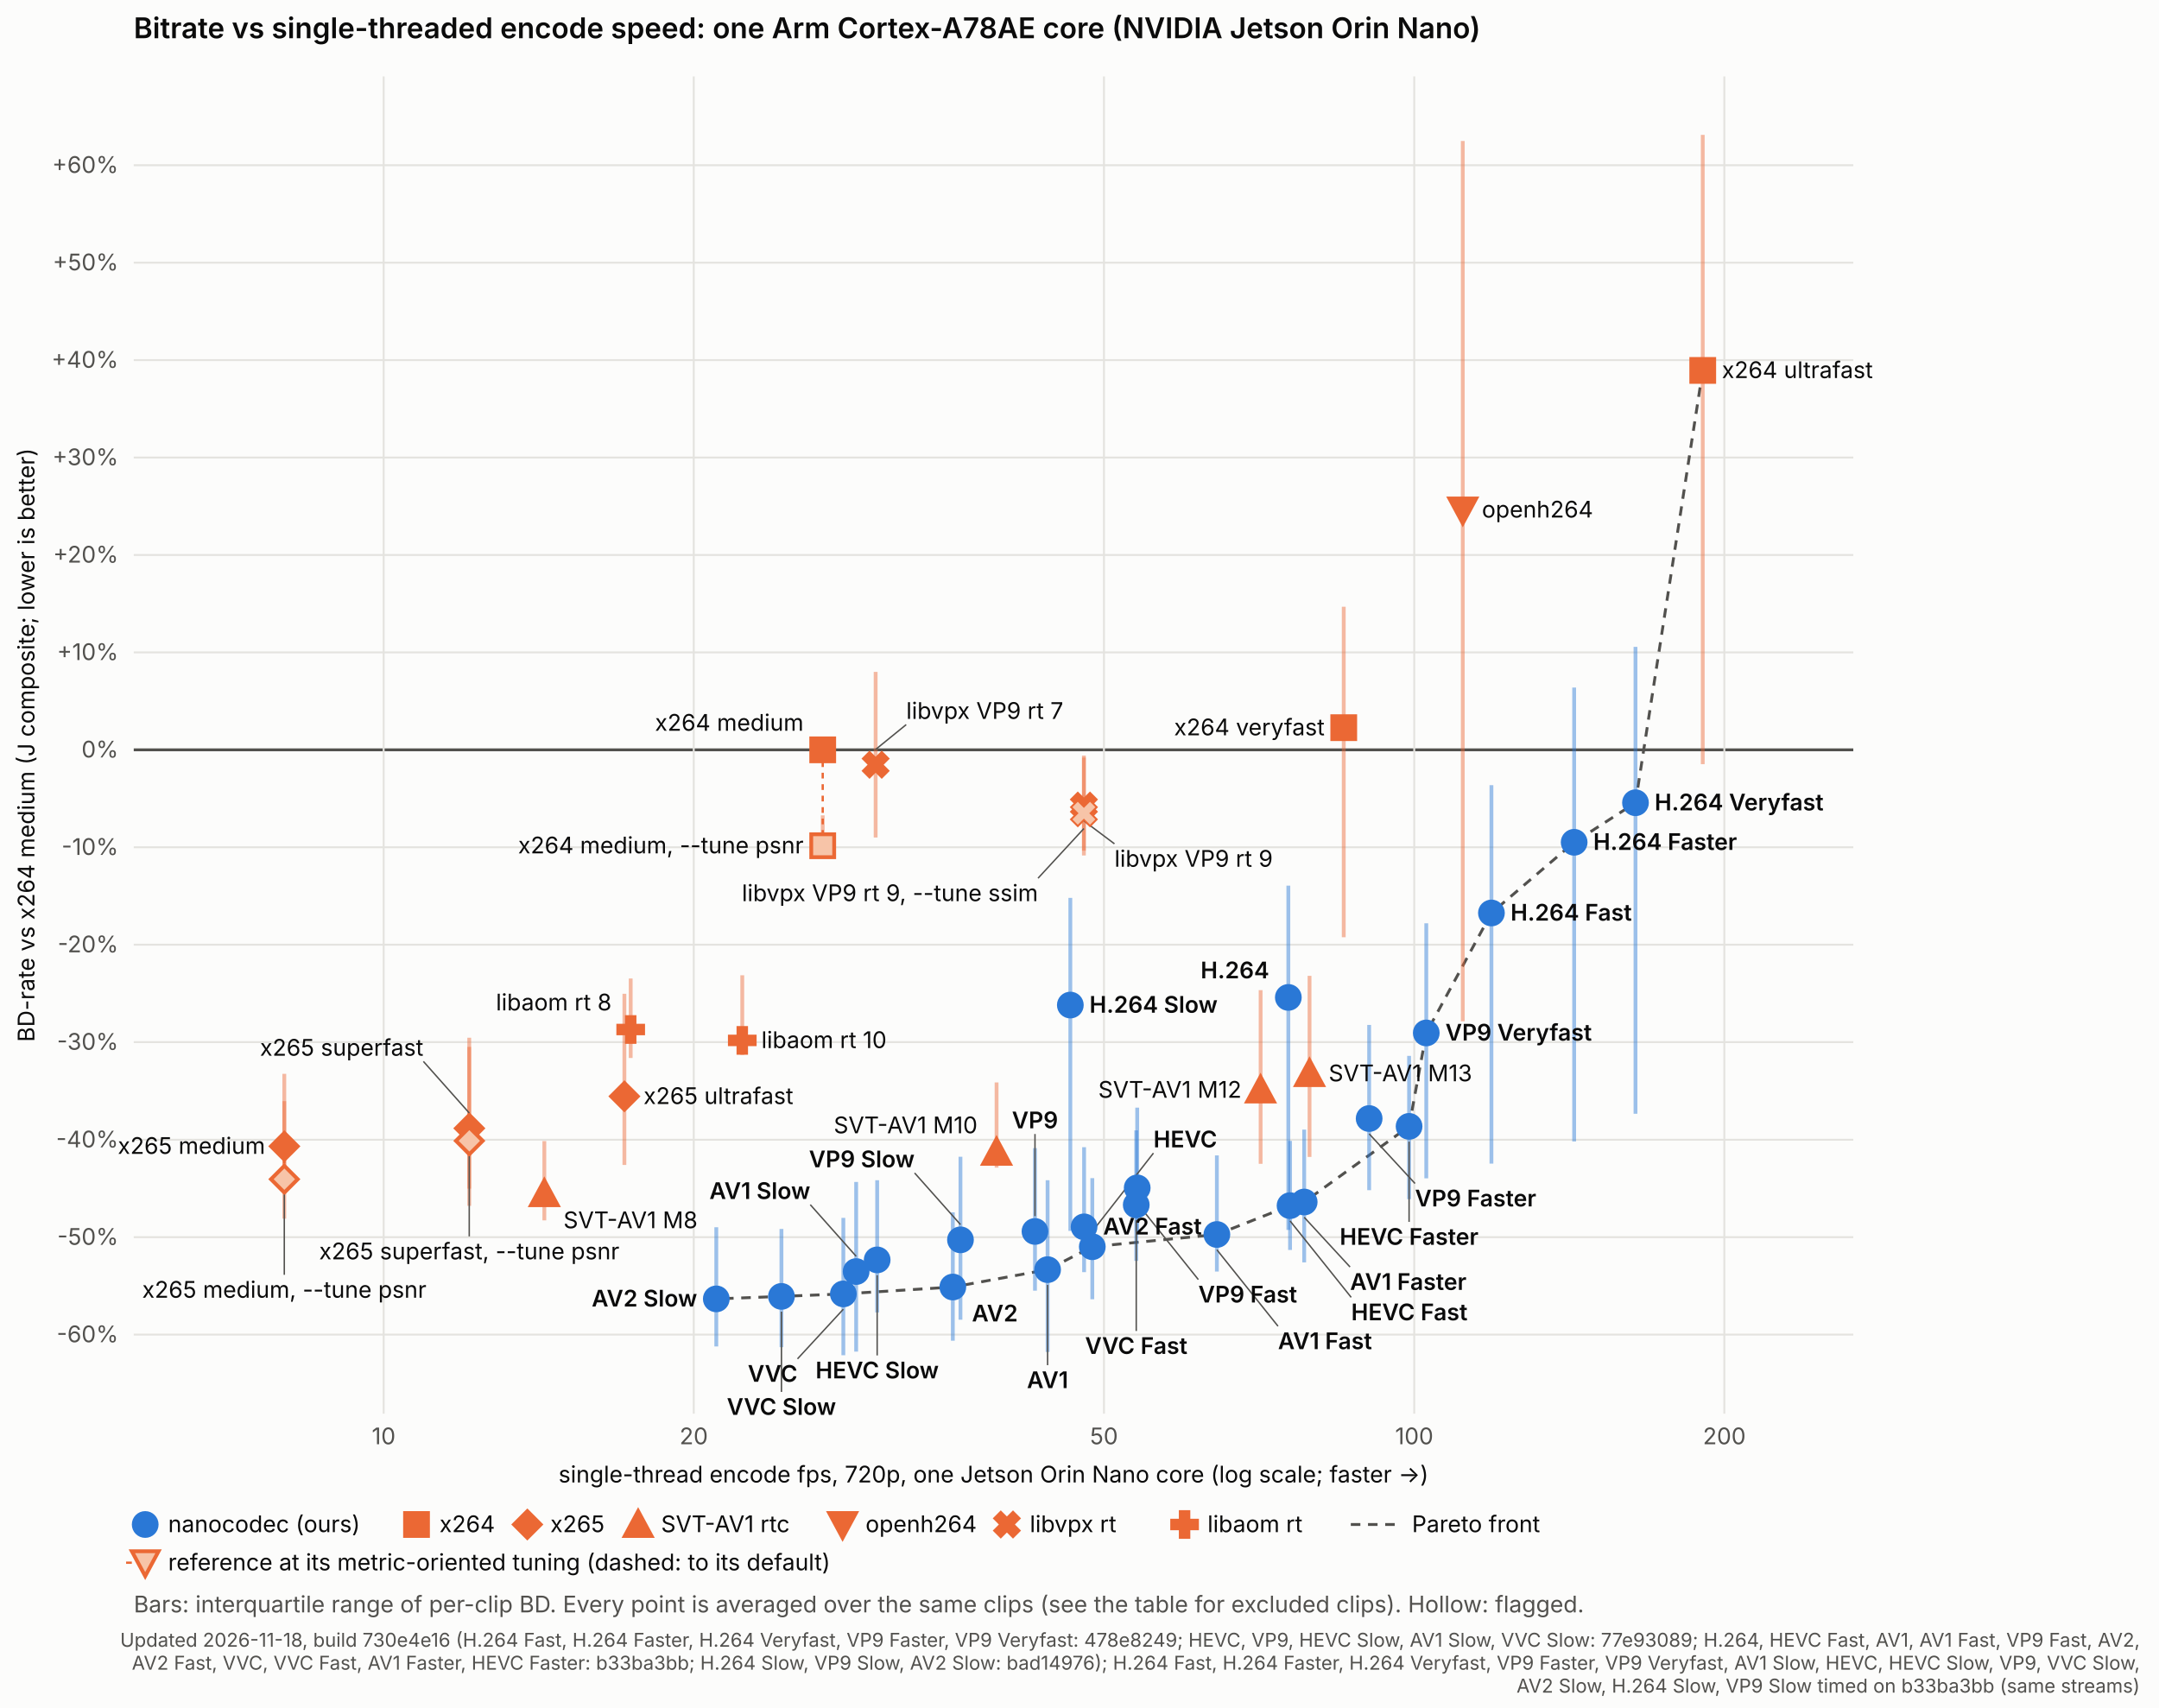
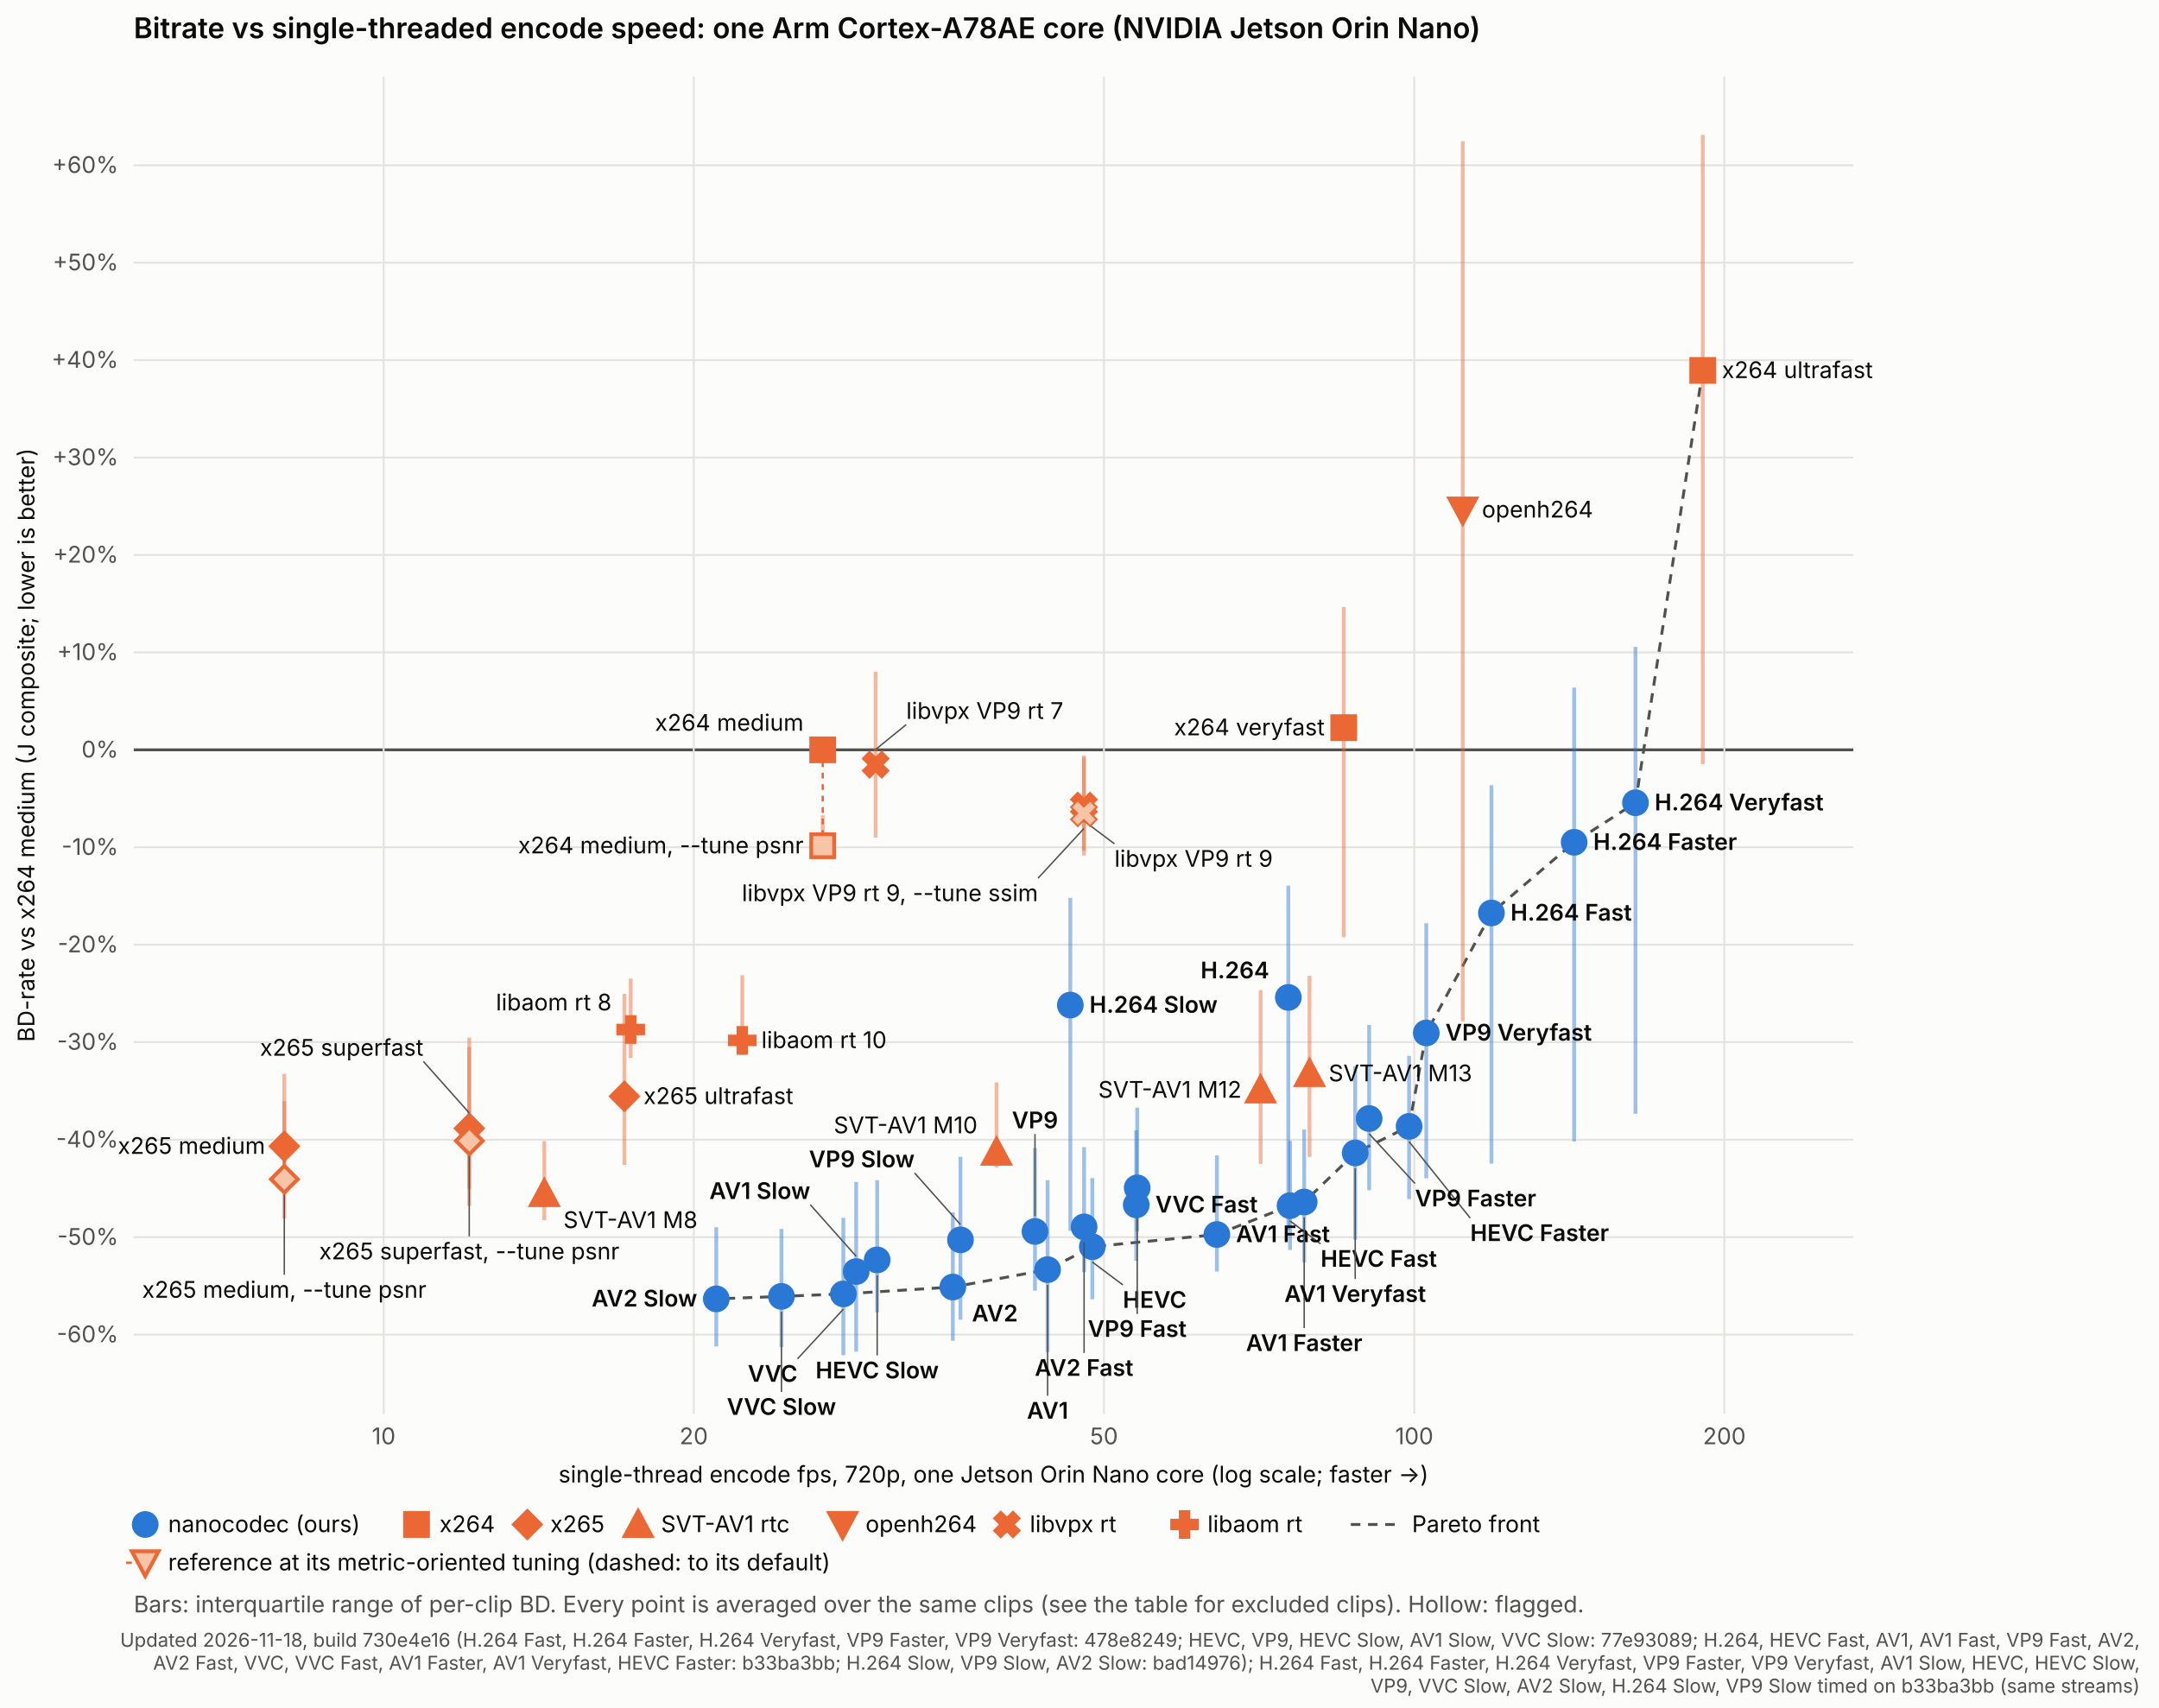
<svg xmlns="http://www.w3.org/2000/svg" viewBox="0 0 1130 894" width="1130" height="894" font-family="system-ui, -apple-system, Segoe UI, sans-serif" font-size="12">
  <rect width="1130" height="894" fill="#fcfcfb" />
  <text x="70" y="20" font-size="15" font-weight="600" fill="#0b0b0b">Bitrate vs single-threaded encode speed: one Arm Cortex-A78AE core (NVIDIA Jetson Orin Nano)</text>
  <text x="70" y="35" fill="#52514e" />
  <line x1="70" x2="970" y1="698.6" y2="698.6" stroke="#e4e3df" stroke-width="1" />
  <text x="62" y="702.6" text-anchor="end" fill="#52514e">-60%</text>
  <line x1="70" x2="970" y1="647.6" y2="647.6" stroke="#e4e3df" stroke-width="1" />
  <text x="62" y="651.6" text-anchor="end" fill="#52514e">-50%</text>
  <line x1="70" x2="970" y1="596.6" y2="596.6" stroke="#e4e3df" stroke-width="1" />
  <text x="62" y="600.6" text-anchor="end" fill="#52514e">-40%</text>
  <line x1="70" x2="970" y1="545.5" y2="545.5" stroke="#e4e3df" stroke-width="1" />
  <text x="62" y="549.5" text-anchor="end" fill="#52514e">-30%</text>
  <line x1="70" x2="970" y1="494.5" y2="494.5" stroke="#e4e3df" stroke-width="1" />
  <text x="62" y="498.5" text-anchor="end" fill="#52514e">-20%</text>
  <line x1="70" x2="970" y1="443.5" y2="443.5" stroke="#e4e3df" stroke-width="1" />
  <text x="62" y="447.5" text-anchor="end" fill="#52514e">-10%</text>
  <line x1="70" x2="970" y1="392.5" y2="392.5" stroke="#52514e" stroke-width="1.5" />
  <text x="62" y="396.5" text-anchor="end" fill="#52514e">0%</text>
  <line x1="70" x2="970" y1="341.5" y2="341.5" stroke="#e4e3df" stroke-width="1" />
  <text x="62" y="345.5" text-anchor="end" fill="#52514e">+10%</text>
  <line x1="70" x2="970" y1="290.5" y2="290.5" stroke="#e4e3df" stroke-width="1" />
  <text x="62" y="294.5" text-anchor="end" fill="#52514e">+20%</text>
  <line x1="70" x2="970" y1="239.5" y2="239.5" stroke="#e4e3df" stroke-width="1" />
  <text x="62" y="243.5" text-anchor="end" fill="#52514e">+30%</text>
  <line x1="70" x2="970" y1="188.5" y2="188.5" stroke="#e4e3df" stroke-width="1" />
  <text x="62" y="192.5" text-anchor="end" fill="#52514e">+40%</text>
  <line x1="70" x2="970" y1="137.5" y2="137.5" stroke="#e4e3df" stroke-width="1" />
  <text x="62" y="141.5" text-anchor="end" fill="#52514e">+50%</text>
  <line x1="70" x2="970" y1="86.5" y2="86.5" stroke="#e4e3df" stroke-width="1" />
  <text x="62" y="90.5" text-anchor="end" fill="#52514e">+60%</text>
  <line x1="200.8" x2="200.8" y1="40" y2="740" stroke="#e4e3df" />
  <text x="200.8" y="756" text-anchor="middle" fill="#52514e">10</text>
  <line x1="363.1" x2="363.1" y1="40" y2="740" stroke="#e4e3df" />
  <text x="363.1" y="756" text-anchor="middle" fill="#52514e">20</text>
  <line x1="577.8" x2="577.8" y1="40" y2="740" stroke="#e4e3df" />
  <text x="577.8" y="756" text-anchor="middle" fill="#52514e">50</text>
  <line x1="740.2" x2="740.2" y1="40" y2="740" stroke="#e4e3df" />
  <text x="740.2" y="756" text-anchor="middle" fill="#52514e">100</text>
  <line x1="902.5" x2="902.5" y1="40" y2="740" stroke="#e4e3df" />
  <text x="902.5" y="756" text-anchor="middle" fill="#52514e">200</text>
  <text x="520.0" y="776" text-anchor="middle" fill="#0b0b0b">single-thread encode fps, 720p, one Jetson Orin Nano core (log scale; faster →)</text>
  <text transform="translate(18,390.0) rotate(-90)" text-anchor="middle" fill="#0b0b0b">BD-rate vs x264 medium (J composite; lower is better)</text>
-   <polyline points="891.2,193.9 856.0,420.2 823.9,440.9 780.6,477.9 746.5,540.7 737.5,589.6 682.6,629.2 675.2,631.1 636.9,646.2 571.7,652.6 548.3,664.6 498.7,673.7 441.4,677.3 409.0,678.6 374.9,679.9" fill="none" stroke="#52514e" stroke-width="1.5" stroke-dasharray="5 4" />
+   <polyline points="891.2,193.9 856.0,420.2 823.9,440.9 780.6,477.9 746.5,540.7 737.5,589.6 709.3,603.5 682.6,629.2 675.2,631.1 636.9,646.2 571.7,652.6 548.3,664.6 498.7,673.7 441.4,677.3 409.0,678.6 374.9,679.9" fill="none" stroke="#52514e" stroke-width="1.5" stroke-dasharray="5 4" />
  <line x1="430.6" y1="392.5" x2="430.6" y2="442.7" stroke="#eb6834" stroke-width="1.2" stroke-dasharray="3 3" />
  <line x1="245.6" y1="590.6" x2="245.6" y2="597.2" stroke="#eb6834" stroke-width="1.2" stroke-dasharray="3 3" />
  <line x1="148.8" y1="600.0" x2="148.8" y2="617.3" stroke="#eb6834" stroke-width="1.2" stroke-dasharray="3 3" />
  <line x1="567.3" y1="421.7" x2="567.3" y2="425.7" stroke="#eb6834" stroke-width="1.2" stroke-dasharray="3 3" />
  <line x1="430.6" x2="430.6" y1="392.5" y2="392.5" stroke="#eb6834" stroke-opacity="0.45" stroke-width="2" />
  <line x1="560.2" x2="560.2" y1="644.3" y2="470.0" stroke="#2a78d6" stroke-opacity="0.45" stroke-width="2" />
  <line x1="674.3" x2="674.3" y1="643.8" y2="463.6" stroke="#2a78d6" stroke-opacity="0.45" stroke-width="2" />
  <line x1="780.6" x2="780.6" y1="609.1" y2="411.0" stroke="#2a78d6" stroke-opacity="0.45" stroke-width="2" />
  <line x1="823.9" x2="823.9" y1="597.5" y2="359.9" stroke="#2a78d6" stroke-opacity="0.45" stroke-width="2" />
  <line x1="856.0" x2="856.0" y1="583.0" y2="338.6" stroke="#2a78d6" stroke-opacity="0.45" stroke-width="2" />
  <line x1="459.1" x2="459.1" y1="687.0" y2="617.8" stroke="#2a78d6" stroke-opacity="0.45" stroke-width="2" />
  <line x1="571.7" x2="571.7" y1="680.1" y2="616.7" stroke="#2a78d6" stroke-opacity="0.45" stroke-width="2" />
  <line x1="675.2" x2="675.2" y1="654.3" y2="597.2" stroke="#2a78d6" stroke-opacity="0.45" stroke-width="2" />
  <line x1="737.5" x2="737.5" y1="627.7" y2="552.7" stroke="#2a78d6" stroke-opacity="0.45" stroke-width="2" />
  <line x1="448.1" x2="448.1" y1="707.5" y2="618.7" stroke="#2a78d6" stroke-opacity="0.45" stroke-width="2" />
  <line x1="548.3" x2="548.3" y1="707.7" y2="617.8" stroke="#2a78d6" stroke-opacity="0.45" stroke-width="2" />
  <line x1="636.9" x2="636.9" y1="665.6" y2="604.8" stroke="#2a78d6" stroke-opacity="0.45" stroke-width="2" />
  <line x1="682.6" x2="682.6" y1="660.8" y2="591.3" stroke="#2a78d6" stroke-opacity="0.45" stroke-width="2" />
+   <line x1="709.3" x2="709.3" y1="648.9" y2="558.1" stroke="#2a78d6" stroke-opacity="0.45" stroke-width="2" />
  <line x1="502.7" x2="502.7" y1="690.8" y2="605.5" stroke="#2a78d6" stroke-opacity="0.45" stroke-width="2" />
  <line x1="541.7" x2="541.7" y1="675.6" y2="601.0" stroke="#2a78d6" stroke-opacity="0.45" stroke-width="2" />
  <line x1="595.2" x2="595.2" y1="644.6" y2="579.8" stroke="#2a78d6" stroke-opacity="0.45" stroke-width="2" />
  <line x1="716.6" x2="716.6" y1="623.0" y2="536.5" stroke="#2a78d6" stroke-opacity="0.45" stroke-width="2" />
  <line x1="746.5" x2="746.5" y1="616.8" y2="483.3" stroke="#2a78d6" stroke-opacity="0.45" stroke-width="2" />
  <line x1="374.9" x2="374.9" y1="704.8" y2="642.4" stroke="#2a78d6" stroke-opacity="0.45" stroke-width="2" />
  <line x1="498.7" x2="498.7" y1="701.8" y2="634.6" stroke="#2a78d6" stroke-opacity="0.45" stroke-width="2" />
  <line x1="567.4" x2="567.4" y1="665.9" y2="600.5" stroke="#2a78d6" stroke-opacity="0.45" stroke-width="2" />
  <line x1="409.0" x2="409.0" y1="705.2" y2="643.3" stroke="#2a78d6" stroke-opacity="0.45" stroke-width="2" />
  <line x1="441.4" x2="441.4" y1="709.4" y2="637.5" stroke="#2a78d6" stroke-opacity="0.45" stroke-width="2" />
  <line x1="594.7" x2="594.7" y1="660.0" y2="591.7" stroke="#2a78d6" stroke-opacity="0.45" stroke-width="2" />
-   <line x1="765.6" x2="765.6" y1="534.6" y2="73.8" stroke="#eb6834" stroke-opacity="0.45" stroke-width="2" />
+   <line x1="765.6" x2="765.6" y1="534.6" y2="73.9" stroke="#eb6834" stroke-opacity="0.45" stroke-width="2" />
  <line x1="891.2" x2="891.2" y1="400.0" y2="70.6" stroke="#eb6834" stroke-opacity="0.45" stroke-width="2" />
-   <line x1="703.3" x2="703.3" y1="490.6" y2="317.6" stroke="#eb6834" stroke-opacity="0.45" stroke-width="2" />
+   <line x1="703.3" x2="703.3" y1="490.6" y2="317.7" stroke="#eb6834" stroke-opacity="0.45" stroke-width="2" />
  <line x1="326.8" x2="326.8" y1="609.8" y2="520.2" stroke="#eb6834" stroke-opacity="0.45" stroke-width="2" />
  <line x1="245.6" x2="245.6" y1="622.2" y2="543.2" stroke="#eb6834" stroke-opacity="0.45" stroke-width="2" />
  <line x1="148.8" x2="148.8" y1="613.4" y2="562.1" stroke="#eb6834" stroke-opacity="0.45" stroke-width="2" />
-   <line x1="284.9" x2="284.9" y1="638.8" y2="597.3" stroke="#eb6834" stroke-opacity="0.45" stroke-width="2" />
+   <line x1="284.9" x2="284.9" y1="638.7" y2="597.3" stroke="#eb6834" stroke-opacity="0.45" stroke-width="2" />
  <line x1="521.6" x2="521.6" y1="611.2" y2="566.6" stroke="#eb6834" stroke-opacity="0.45" stroke-width="2" />
  <line x1="659.8" x2="659.8" y1="609.2" y2="518.3" stroke="#eb6834" stroke-opacity="0.45" stroke-width="2" />
  <line x1="685.4" x2="685.4" y1="605.6" y2="510.8" stroke="#eb6834" stroke-opacity="0.45" stroke-width="2" />
-   <line x1="458.3" x2="458.3" y1="438.4" y2="351.7" stroke="#eb6834" stroke-opacity="0.45" stroke-width="2" />
+   <line x1="458.3" x2="458.3" y1="438.4" y2="351.6" stroke="#eb6834" stroke-opacity="0.45" stroke-width="2" />
  <line x1="567.3" x2="567.3" y1="445.3" y2="396.5" stroke="#eb6834" stroke-opacity="0.45" stroke-width="2" />
  <line x1="330.1" x2="330.1" y1="553.8" y2="512.2" stroke="#eb6834" stroke-opacity="0.45" stroke-width="2" />
  <line x1="388.5" x2="388.5" y1="552.2" y2="510.5" stroke="#eb6834" stroke-opacity="0.45" stroke-width="2" />
  <line x1="430.6" x2="430.6" y1="445.1" y2="426.8" stroke="#eb6834" stroke-opacity="0.45" stroke-width="2" />
  <line x1="245.6" x2="245.6" y1="631.2" y2="548.0" stroke="#eb6834" stroke-opacity="0.45" stroke-width="2" />
  <line x1="148.8" x2="148.8" y1="637.9" y2="576.4" stroke="#eb6834" stroke-opacity="0.45" stroke-width="2" />
  <line x1="567.3" x2="567.3" y1="447.8" y2="395.5" stroke="#eb6834" stroke-opacity="0.45" stroke-width="2" />
  <g>
    <rect x="424.6" y="386.5" width="12" height="12" fill="#eb6834" stroke="#eb6834" stroke-width="2" />
  </g>
  <text x="420.6" y="382.5" text-anchor="end" fill="#0b0b0b">x264 medium</text>
  <g>
    <circle cx="560.2" cy="526.1" r="6" fill="#2a78d6" stroke="#2a78d6" stroke-width="2" />
  </g>
  <text x="570.2" y="530.1" text-anchor="start" fill="#0b0b0b" font-weight="600">H.264 Slow</text>
  <g>
    <circle cx="674.3" cy="522.1" r="6" fill="#2a78d6" stroke="#2a78d6" stroke-width="2" />
  </g>
  <text x="664.3" y="512.1" text-anchor="end" fill="#0b0b0b" font-weight="600">H.264</text>
  <g>
    <circle cx="780.6" cy="477.9" r="6" fill="#2a78d6" stroke="#2a78d6" stroke-width="2" />
  </g>
  <text x="790.6" y="481.9" text-anchor="start" fill="#0b0b0b" font-weight="600">H.264 Fast</text>
  <g>
    <circle cx="823.9" cy="440.9" r="6" fill="#2a78d6" stroke="#2a78d6" stroke-width="2" />
  </g>
  <text x="833.9" y="444.9" text-anchor="start" fill="#0b0b0b" font-weight="600">H.264 Faster</text>
  <g>
    <circle cx="856.0" cy="420.2" r="6" fill="#2a78d6" stroke="#2a78d6" stroke-width="2" />
  </g>
  <text x="866.0" y="424.2" text-anchor="start" fill="#0b0b0b" font-weight="600">H.264 Veryfast</text>
  <g>
    <circle cx="459.1" cy="659.5" r="6" fill="#2a78d6" stroke="#2a78d6" stroke-width="2" />
  </g>
  <line x1="459.1" y1="667.5" x2="459.1" y2="709.5" stroke="#52514e" stroke-width="0.75" />
  <text x="459.1" y="721.5" text-anchor="middle" fill="#0b0b0b" font-weight="600">HEVC Slow</text>
  <g>
    <circle cx="571.7" cy="652.6" r="6" fill="#2a78d6" stroke="#2a78d6" stroke-width="2" />
  </g>
-   <line x1="571.7" y1="644.6" x2="603.7" y2="603.6" stroke="#52514e" stroke-width="0.75" />
-   <text x="603.7" y="600.6" text-anchor="start" fill="#0b0b0b" font-weight="600">HEVC</text>
+   <line x1="571.7" y1="660.6" x2="587.7" y2="672.6" stroke="#52514e" stroke-width="0.75" />
+   <text x="587.7" y="684.6" text-anchor="start" fill="#0b0b0b" font-weight="600">HEVC</text>
  <g>
    <circle cx="675.2" cy="631.1" r="6" fill="#2a78d6" stroke="#2a78d6" stroke-width="2" />
  </g>
-   <line x1="675.2" y1="639.1" x2="707.2" y2="679.1" stroke="#52514e" stroke-width="0.75" />
-   <text x="707.2" y="691.1" text-anchor="start" fill="#0b0b0b" font-weight="600">HEVC Fast</text>
+   <line x1="675.2" y1="639.1" x2="691.2" y2="651.1" stroke="#52514e" stroke-width="0.75" />
+   <text x="691.2" y="663.1" text-anchor="start" fill="#0b0b0b" font-weight="600">HEVC Fast</text>
  <g>
    <circle cx="737.5" cy="589.6" r="6" fill="#2a78d6" stroke="#2a78d6" stroke-width="2" />
  </g>
-   <line x1="737.5" y1="597.6" x2="737.5" y2="639.6" stroke="#52514e" stroke-width="0.75" />
-   <text x="737.5" y="651.6" text-anchor="middle" fill="#0b0b0b" font-weight="600">HEVC Faster</text>
+   <line x1="737.5" y1="597.6" x2="769.5" y2="637.6" stroke="#52514e" stroke-width="0.75" />
+   <text x="769.5" y="649.6" text-anchor="start" fill="#0b0b0b" font-weight="600">HEVC Faster</text>
  <g>
    <circle cx="448.1" cy="665.6" r="6" fill="#2a78d6" stroke="#2a78d6" stroke-width="2" />
  </g>
  <line x1="448.1" y1="657.6" x2="424.1" y2="630.6" stroke="#52514e" stroke-width="0.75" />
  <text x="424.1" y="627.6" text-anchor="end" fill="#0b0b0b" font-weight="600">AV1 Slow</text>
  <g>
    <circle cx="548.3" cy="664.6" r="6" fill="#2a78d6" stroke="#2a78d6" stroke-width="2" />
  </g>
-   <line x1="548.3" y1="672.6" x2="548.3" y2="714.6" stroke="#52514e" stroke-width="0.75" />
-   <text x="548.3" y="726.6" text-anchor="middle" fill="#0b0b0b" font-weight="600">AV1</text>
+   <line x1="548.3" y1="672.6" x2="548.3" y2="730.6" stroke="#52514e" stroke-width="0.75" />
+   <text x="548.3" y="742.6" text-anchor="middle" fill="#0b0b0b" font-weight="600">AV1</text>
  <g>
    <circle cx="636.9" cy="646.2" r="6" fill="#2a78d6" stroke="#2a78d6" stroke-width="2" />
  </g>
-   <line x1="636.9" y1="654.2" x2="668.9" y2="694.2" stroke="#52514e" stroke-width="0.75" />
-   <text x="668.9" y="706.2" text-anchor="start" fill="#0b0b0b" font-weight="600">AV1 Fast</text>
+   <text x="646.9" y="650.2" text-anchor="start" fill="#0b0b0b" font-weight="600">AV1 Fast</text>
  <g>
    <circle cx="682.6" cy="629.2" r="6" fill="#2a78d6" stroke="#2a78d6" stroke-width="2" />
  </g>
-   <line x1="682.6" y1="637.2" x2="706.6" y2="663.2" stroke="#52514e" stroke-width="0.75" />
-   <text x="706.6" y="675.2" text-anchor="start" fill="#0b0b0b" font-weight="600">AV1 Faster</text>
+   <line x1="682.6" y1="637.2" x2="682.6" y2="695.2" stroke="#52514e" stroke-width="0.75" />
+   <text x="682.6" y="707.2" text-anchor="middle" fill="#0b0b0b" font-weight="600">AV1 Faster</text>
+   <g>
+     <circle cx="709.3" cy="603.5" r="6" fill="#2a78d6" stroke="#2a78d6" stroke-width="2" />
+   </g>
+   <line x1="709.3" y1="611.5" x2="709.3" y2="669.5" stroke="#52514e" stroke-width="0.75" />
+   <text x="709.3" y="681.5" text-anchor="middle" fill="#0b0b0b" font-weight="600">AV1 Veryfast</text>
  <g>
    <circle cx="502.7" cy="649.0" r="6" fill="#2a78d6" stroke="#2a78d6" stroke-width="2" />
  </g>
  <line x1="502.7" y1="641.0" x2="478.7" y2="614.0" stroke="#52514e" stroke-width="0.75" />
  <text x="478.7" y="611.0" text-anchor="end" fill="#0b0b0b" font-weight="600">VP9 Slow</text>
  <g>
    <circle cx="541.7" cy="644.6" r="6" fill="#2a78d6" stroke="#2a78d6" stroke-width="2" />
  </g>
  <line x1="541.7" y1="636.6" x2="541.7" y2="593.6" stroke="#52514e" stroke-width="0.75" />
  <text x="541.7" y="590.6" text-anchor="middle" fill="#0b0b0b" font-weight="600">VP9</text>
  <g>
    <circle cx="595.2" cy="621.8" r="6" fill="#2a78d6" stroke="#2a78d6" stroke-width="2" />
  </g>
-   <line x1="595.2" y1="629.8" x2="627.2" y2="669.8" stroke="#52514e" stroke-width="0.75" />
-   <text x="627.2" y="681.8" text-anchor="start" fill="#0b0b0b" font-weight="600">VP9 Fast</text>
+   <line x1="595.2" y1="629.8" x2="595.2" y2="687.8" stroke="#52514e" stroke-width="0.75" />
+   <text x="595.2" y="699.8" text-anchor="middle" fill="#0b0b0b" font-weight="600">VP9 Fast</text>
  <g>
    <circle cx="716.6" cy="585.5" r="6" fill="#2a78d6" stroke="#2a78d6" stroke-width="2" />
  </g>
  <line x1="716.6" y1="593.5" x2="740.6" y2="619.5" stroke="#52514e" stroke-width="0.75" />
  <text x="740.6" y="631.5" text-anchor="start" fill="#0b0b0b" font-weight="600">VP9 Faster</text>
  <g>
    <circle cx="746.5" cy="540.7" r="6" fill="#2a78d6" stroke="#2a78d6" stroke-width="2" />
  </g>
  <text x="756.5" y="544.7" text-anchor="start" fill="#0b0b0b" font-weight="600">VP9 Veryfast</text>
  <g>
    <circle cx="374.9" cy="679.9" r="6" fill="#2a78d6" stroke="#2a78d6" stroke-width="2" />
  </g>
  <text x="364.9" y="683.9" text-anchor="end" fill="#0b0b0b" font-weight="600">AV2 Slow</text>
  <g>
    <circle cx="498.7" cy="673.7" r="6" fill="#2a78d6" stroke="#2a78d6" stroke-width="2" />
  </g>
  <text x="508.7" y="691.7" text-anchor="start" fill="#0b0b0b" font-weight="600">AV2</text>
  <g>
    <circle cx="567.4" cy="642.2" r="6" fill="#2a78d6" stroke="#2a78d6" stroke-width="2" />
  </g>
-   <text x="577.4" y="646.2" text-anchor="start" fill="#0b0b0b" font-weight="600">AV2 Fast</text>
+   <line x1="567.4" y1="650.2" x2="567.4" y2="708.2" stroke="#52514e" stroke-width="0.75" />
+   <text x="567.4" y="720.2" text-anchor="middle" fill="#0b0b0b" font-weight="600">AV2 Fast</text>
  <g>
    <circle cx="409.0" cy="678.6" r="6" fill="#2a78d6" stroke="#2a78d6" stroke-width="2" />
  </g>
  <line x1="409.0" y1="686.6" x2="409.0" y2="728.6" stroke="#52514e" stroke-width="0.75" />
  <text x="409.0" y="740.6" text-anchor="middle" fill="#0b0b0b" font-weight="600">VVC Slow</text>
  <g>
    <circle cx="441.4" cy="677.3" r="6" fill="#2a78d6" stroke="#2a78d6" stroke-width="2" />
  </g>
  <line x1="441.4" y1="685.3" x2="417.4" y2="711.3" stroke="#52514e" stroke-width="0.75" />
  <text x="417.4" y="723.3" text-anchor="end" fill="#0b0b0b" font-weight="600">VVC</text>
  <g>
    <circle cx="594.7" cy="630.7" r="6" fill="#2a78d6" stroke="#2a78d6" stroke-width="2" />
  </g>
-   <line x1="594.7" y1="638.7" x2="594.7" y2="696.7" stroke="#52514e" stroke-width="0.75" />
-   <text x="594.7" y="708.7" text-anchor="middle" fill="#0b0b0b" font-weight="600">VVC Fast</text>
-   <g>
-     <polygon points="765.601,273.926 772.601,260.926 758.601,260.926" fill="#eb6834" stroke="#eb6834" stroke-width="2" />
+   <text x="604.7" y="634.7" text-anchor="start" fill="#0b0b0b" font-weight="600">VVC Fast</text>
+   <g>
+     <polygon points="765.601,273.937 772.601,260.937 758.601,260.937" fill="#eb6834" stroke="#eb6834" stroke-width="2" />
  </g>
  <text x="775.6" y="270.9" text-anchor="start" fill="#0b0b0b">openh264</text>
  <g>
    <rect x="885.2" y="187.9" width="12" height="12" fill="#eb6834" stroke="#eb6834" stroke-width="2" />
  </g>
  <text x="901.2" y="197.9" text-anchor="start" fill="#0b0b0b">x264 ultrafast</text>
  <g>
    <rect x="697.3" y="374.9" width="12" height="12" fill="#eb6834" stroke="#eb6834" stroke-width="2" />
  </g>
  <text x="693.3" y="384.9" text-anchor="end" fill="#0b0b0b">x264 veryfast</text>
  <g>
-     <polygon points="326.811,566.872 333.811,573.872 326.811,580.872 319.811,573.872" fill="#eb6834" stroke="#eb6834" stroke-width="2" />
+     <polygon points="326.811,566.875 333.811,573.875 326.811,580.875 319.811,573.875" fill="#eb6834" stroke="#eb6834" stroke-width="2" />
  </g>
  <text x="336.8" y="577.9" text-anchor="start" fill="#0b0b0b">x265 ultrafast</text>
  <g>
    <polygon points="245.647,583.629 252.647,590.629 245.647,597.629 238.647,590.629" fill="#eb6834" stroke="#eb6834" stroke-width="2" />
  </g>
  <line x1="245.6" y1="582.6" x2="221.6" y2="555.6" stroke="#52514e" stroke-width="0.75" />
  <text x="221.6" y="552.6" text-anchor="end" fill="#0b0b0b">x265 superfast</text>
  <g>
    <polygon points="148.821,593.015 155.821,600.015 148.821,607.015 141.821,600.015" fill="#eb6834" stroke="#eb6834" stroke-width="2" />
  </g>
  <text x="138.8" y="604.0" text-anchor="end" fill="#0b0b0b">x265 medium</text>
  <g>
-     <polygon points="284.896,617.865 291.896,630.865 277.896,630.865" fill="#eb6834" stroke="#eb6834" stroke-width="2" />
-   </g>
-   <text x="294.9" y="642.9" text-anchor="start" fill="#0b0b0b">SVT-AV1 M8</text>
-   <g>
-     <polygon points="521.574,596.192 528.574,609.192 514.574,609.192" fill="#eb6834" stroke="#eb6834" stroke-width="2" />
+     <polygon points="284.896,617.842 291.896,630.842 277.896,630.842" fill="#eb6834" stroke="#eb6834" stroke-width="2" />
+   </g>
+   <text x="294.9" y="642.8" text-anchor="start" fill="#0b0b0b">SVT-AV1 M8</text>
+   <g>
+     <polygon points="521.574,596.176 528.574,609.176 514.574,609.176" fill="#eb6834" stroke="#eb6834" stroke-width="2" />
  </g>
  <text x="511.6" y="593.2" text-anchor="end" fill="#0b0b0b">SVT-AV1 M10</text>
  <g>
-     <polygon points="659.751,563.59 666.751,576.59 652.751,576.59" fill="#eb6834" stroke="#eb6834" stroke-width="2" />
+     <polygon points="659.751,563.589 666.751,576.589 652.751,576.589" fill="#eb6834" stroke="#eb6834" stroke-width="2" />
  </g>
  <text x="649.8" y="574.6" text-anchor="end" fill="#0b0b0b">SVT-AV1 M12</text>
  <g>
-     <polygon points="685.389,555.004 692.389,568.004 678.389,568.004" fill="#eb6834" stroke="#eb6834" stroke-width="2" />
+     <polygon points="685.389,555.002 692.389,568.002 678.389,568.002" fill="#eb6834" stroke="#eb6834" stroke-width="2" />
  </g>
  <text x="695.4" y="566.0" text-anchor="start" fill="#0b0b0b">SVT-AV1 M13</text>
  <g>
-     <polygon points="461.5,393.6 465.0,397.1 461.8,400.3 465.0,403.5 461.5,407.0 458.3,403.8 455.1,407.0 451.6,403.5 454.8,400.3 451.6,397.1 455.1,393.6 458.3,396.8" fill="#eb6834" stroke="#eb6834" stroke-width="1" />
+     <polygon points="461.5,393.5 465.0,397.1 461.8,400.3 465.0,403.4 461.5,407.0 458.3,403.8 455.1,407.0 451.6,403.4 454.8,400.3 451.6,397.1 455.1,393.5 458.3,396.7" fill="#eb6834" stroke="#eb6834" stroke-width="1" />
  </g>
  <line x1="458.3" y1="392.3" x2="474.3" y2="379.3" stroke="#52514e" stroke-width="0.75" />
  <text x="474.3" y="376.3" text-anchor="start" fill="#0b0b0b">libvpx VP9 rt 7</text>
  <g>
    <polygon points="570.5,415.0 574.0,418.5 570.8,421.7 574.0,424.9 570.5,428.4 567.3,425.2 564.1,428.4 560.6,424.9 563.8,421.7 560.6,418.5 564.1,415.0 567.3,418.2" fill="#eb6834" stroke="#eb6834" stroke-width="1" />
  </g>
  <line x1="567.3" y1="429.7" x2="583.3" y2="441.7" stroke="#52514e" stroke-width="0.75" />
  <text x="583.3" y="453.7" text-anchor="start" fill="#0b0b0b">libvpx VP9 rt 9</text>
  <g>
    <polygon points="327.6,531.9 332.6,531.9 332.6,536.4 337.1,536.4 337.1,541.4 332.6,541.4 332.6,545.9 327.6,545.9 327.6,541.4 323.1,541.4 323.1,536.4 327.6,536.4" fill="#eb6834" stroke="#eb6834" stroke-width="1" />
  </g>
  <text x="320.1" y="528.9" text-anchor="end" fill="#0b0b0b">libaom rt 8</text>
  <g>
    <polygon points="386.0,537.6 391.0,537.6 391.0,542.1 395.5,542.1 395.5,547.1 391.0,547.1 391.0,551.6 386.0,551.6 386.0,547.1 381.5,547.1 381.5,542.1 386.0,542.1" fill="#eb6834" stroke="#eb6834" stroke-width="1" />
  </g>
  <text x="398.5" y="548.6" text-anchor="start" fill="#0b0b0b">libaom rt 10</text>
  <g>
    <rect x="424.6" y="436.7" width="12" height="12" fill="#f7c4a8" stroke="#eb6834" stroke-width="2" />
  </g>
  <text x="420.6" y="446.7" text-anchor="end" fill="#0b0b0b">x264 medium, --tune psnr</text>
  <g>
    <polygon points="245.647,590.171 252.647,597.171 245.647,604.171 238.647,597.171" fill="#f7c4a8" stroke="#eb6834" stroke-width="2" />
  </g>
  <line x1="245.6" y1="605.2" x2="245.6" y2="647.2" stroke="#52514e" stroke-width="0.75" />
  <text x="245.6" y="659.2" text-anchor="middle" fill="#0b0b0b">x265 superfast, --tune psnr</text>
  <g>
    <polygon points="148.821,610.255 155.821,617.255 148.821,624.255 141.821,617.255" fill="#f7c4a8" stroke="#eb6834" stroke-width="2" />
  </g>
  <line x1="148.8" y1="625.3" x2="148.8" y2="667.3" stroke="#52514e" stroke-width="0.75" />
  <text x="148.8" y="679.3" text-anchor="middle" fill="#0b0b0b">x265 medium, --tune psnr</text>
  <g>
    <polygon points="570.5,419.0 574.0,422.5 570.8,425.7 574.0,428.9 570.5,432.4 567.3,429.2 564.1,432.4 560.6,428.9 563.8,425.7 560.6,422.5 564.1,419.0 567.3,422.2" fill="#f7c4a8" stroke="#eb6834" stroke-width="1" />
  </g>
  <line x1="567.3" y1="433.7" x2="543.3" y2="459.7" stroke="#52514e" stroke-width="0.75" />
  <text x="543.3" y="471.7" text-anchor="end" fill="#0b0b0b">libvpx VP9 rt 9, --tune ssim</text>
  <circle cx="76.0" cy="798.0" r="6" fill="#2a78d6" stroke="#2a78d6" stroke-width="2" />
  <text x="88" y="802" fill="#0b0b0b">nanocodec (ours)</text>
  <rect x="212.0" y="792.0" width="12" height="12" fill="#eb6834" stroke="#eb6834" stroke-width="2" />
  <text x="230" y="802" fill="#0b0b0b">x264</text>
  <polygon points="276,791 283,798 276,805 269,798" fill="#eb6834" stroke="#eb6834" stroke-width="2" />
  <text x="288" y="802" fill="#0b0b0b">x265</text>
  <polygon points="334,791 341,804 327,804" fill="#eb6834" stroke="#eb6834" stroke-width="2" />
  <text x="346" y="802" fill="#0b0b0b">SVT-AV1 rtc</text>
  <polygon points="441,805 448,792 434,792" fill="#eb6834" stroke="#eb6834" stroke-width="2" />
  <text x="453" y="802" fill="#0b0b0b">openh264</text>
  <polygon points="530.2,791.3 533.7,794.8 530.5,798.0 533.7,801.2 530.2,804.7 527.0,801.5 523.8,804.7 520.3,801.2 523.5,798.0 520.3,794.8 523.8,791.3 527.0,794.5" fill="#eb6834" stroke="#eb6834" stroke-width="1" />
  <text x="539" y="802" fill="#0b0b0b">libvpx rt</text>
  <polygon points="617.5,791.0 622.5,791.0 622.5,795.5 627.0,795.5 627.0,800.5 622.5,800.5 622.5,805.0 617.5,805.0 617.5,800.5 613.0,800.5 613.0,795.5 617.5,795.5" fill="#eb6834" stroke="#eb6834" stroke-width="1" />
  <text x="632" y="802" fill="#0b0b0b">libaom rt</text>
  <line x1="707" x2="733" y1="798" y2="798" stroke="#52514e" stroke-width="1.5" stroke-dasharray="5 4" />
  <text x="739" y="802" fill="#0b0b0b">Pareto front</text>
  <line x1="66" x2="76" y1="818" y2="818" stroke="#eb6834" stroke-width="1.2" stroke-dasharray="3 3" />
  <polygon points="76,825 83,812 69,812" fill="#f7c4a8" stroke="#eb6834" stroke-width="2" />
  <text x="88" y="822" fill="#0b0b0b">reference at its metric-oriented tuning (dashed: to its default)</text>
  <text x="70" y="844" fill="#52514e">Bars: interquartile range of per-clip BD. Every point is averaged over the same clips (see the table for excluded clips). Hollow: flagged.</text>
  <text x="1120" y="862" font-size="10" text-anchor="end" fill="#52514e">Updated 2026-11-18, build 730e4e16 (H.264 Fast, H.264 Faster, H.264 Veryfast, VP9 Faster, VP9 Veryfast: 478e8249; HEVC, VP9, HEVC Slow, AV1 Slow, VVC Slow: 77e93089; H.264, HEVC Fast, AV1, AV1 Fast, VP9 Fast, AV2,</text>
-   <text x="1120" y="874" font-size="10" text-anchor="end" fill="#52514e">AV2 Fast, VVC, VVC Fast, AV1 Faster, HEVC Faster: b33ba3bb; H.264 Slow, VP9 Slow, AV2 Slow: bad14976); H.264 Fast, H.264 Faster, H.264 Veryfast, VP9 Faster, VP9 Veryfast, AV1 Slow, HEVC, HEVC Slow, VP9, VVC Slow,</text>
-   <text x="1120" y="886" font-size="10" text-anchor="end" fill="#52514e">AV2 Slow, H.264 Slow, VP9 Slow timed on b33ba3bb (same streams)</text>
+   <text x="1120" y="874" font-size="10" text-anchor="end" fill="#52514e">AV2 Fast, VVC, VVC Fast, AV1 Faster, AV1 Veryfast, HEVC Faster: b33ba3bb; H.264 Slow, VP9 Slow, AV2 Slow: bad14976); H.264 Fast, H.264 Faster, H.264 Veryfast, VP9 Faster, VP9 Veryfast, AV1 Slow, HEVC, HEVC Slow,</text>
+   <text x="1120" y="886" font-size="10" text-anchor="end" fill="#52514e">VP9, VVC Slow, AV2 Slow, H.264 Slow, VP9 Slow timed on b33ba3bb (same streams)</text>
</svg>
